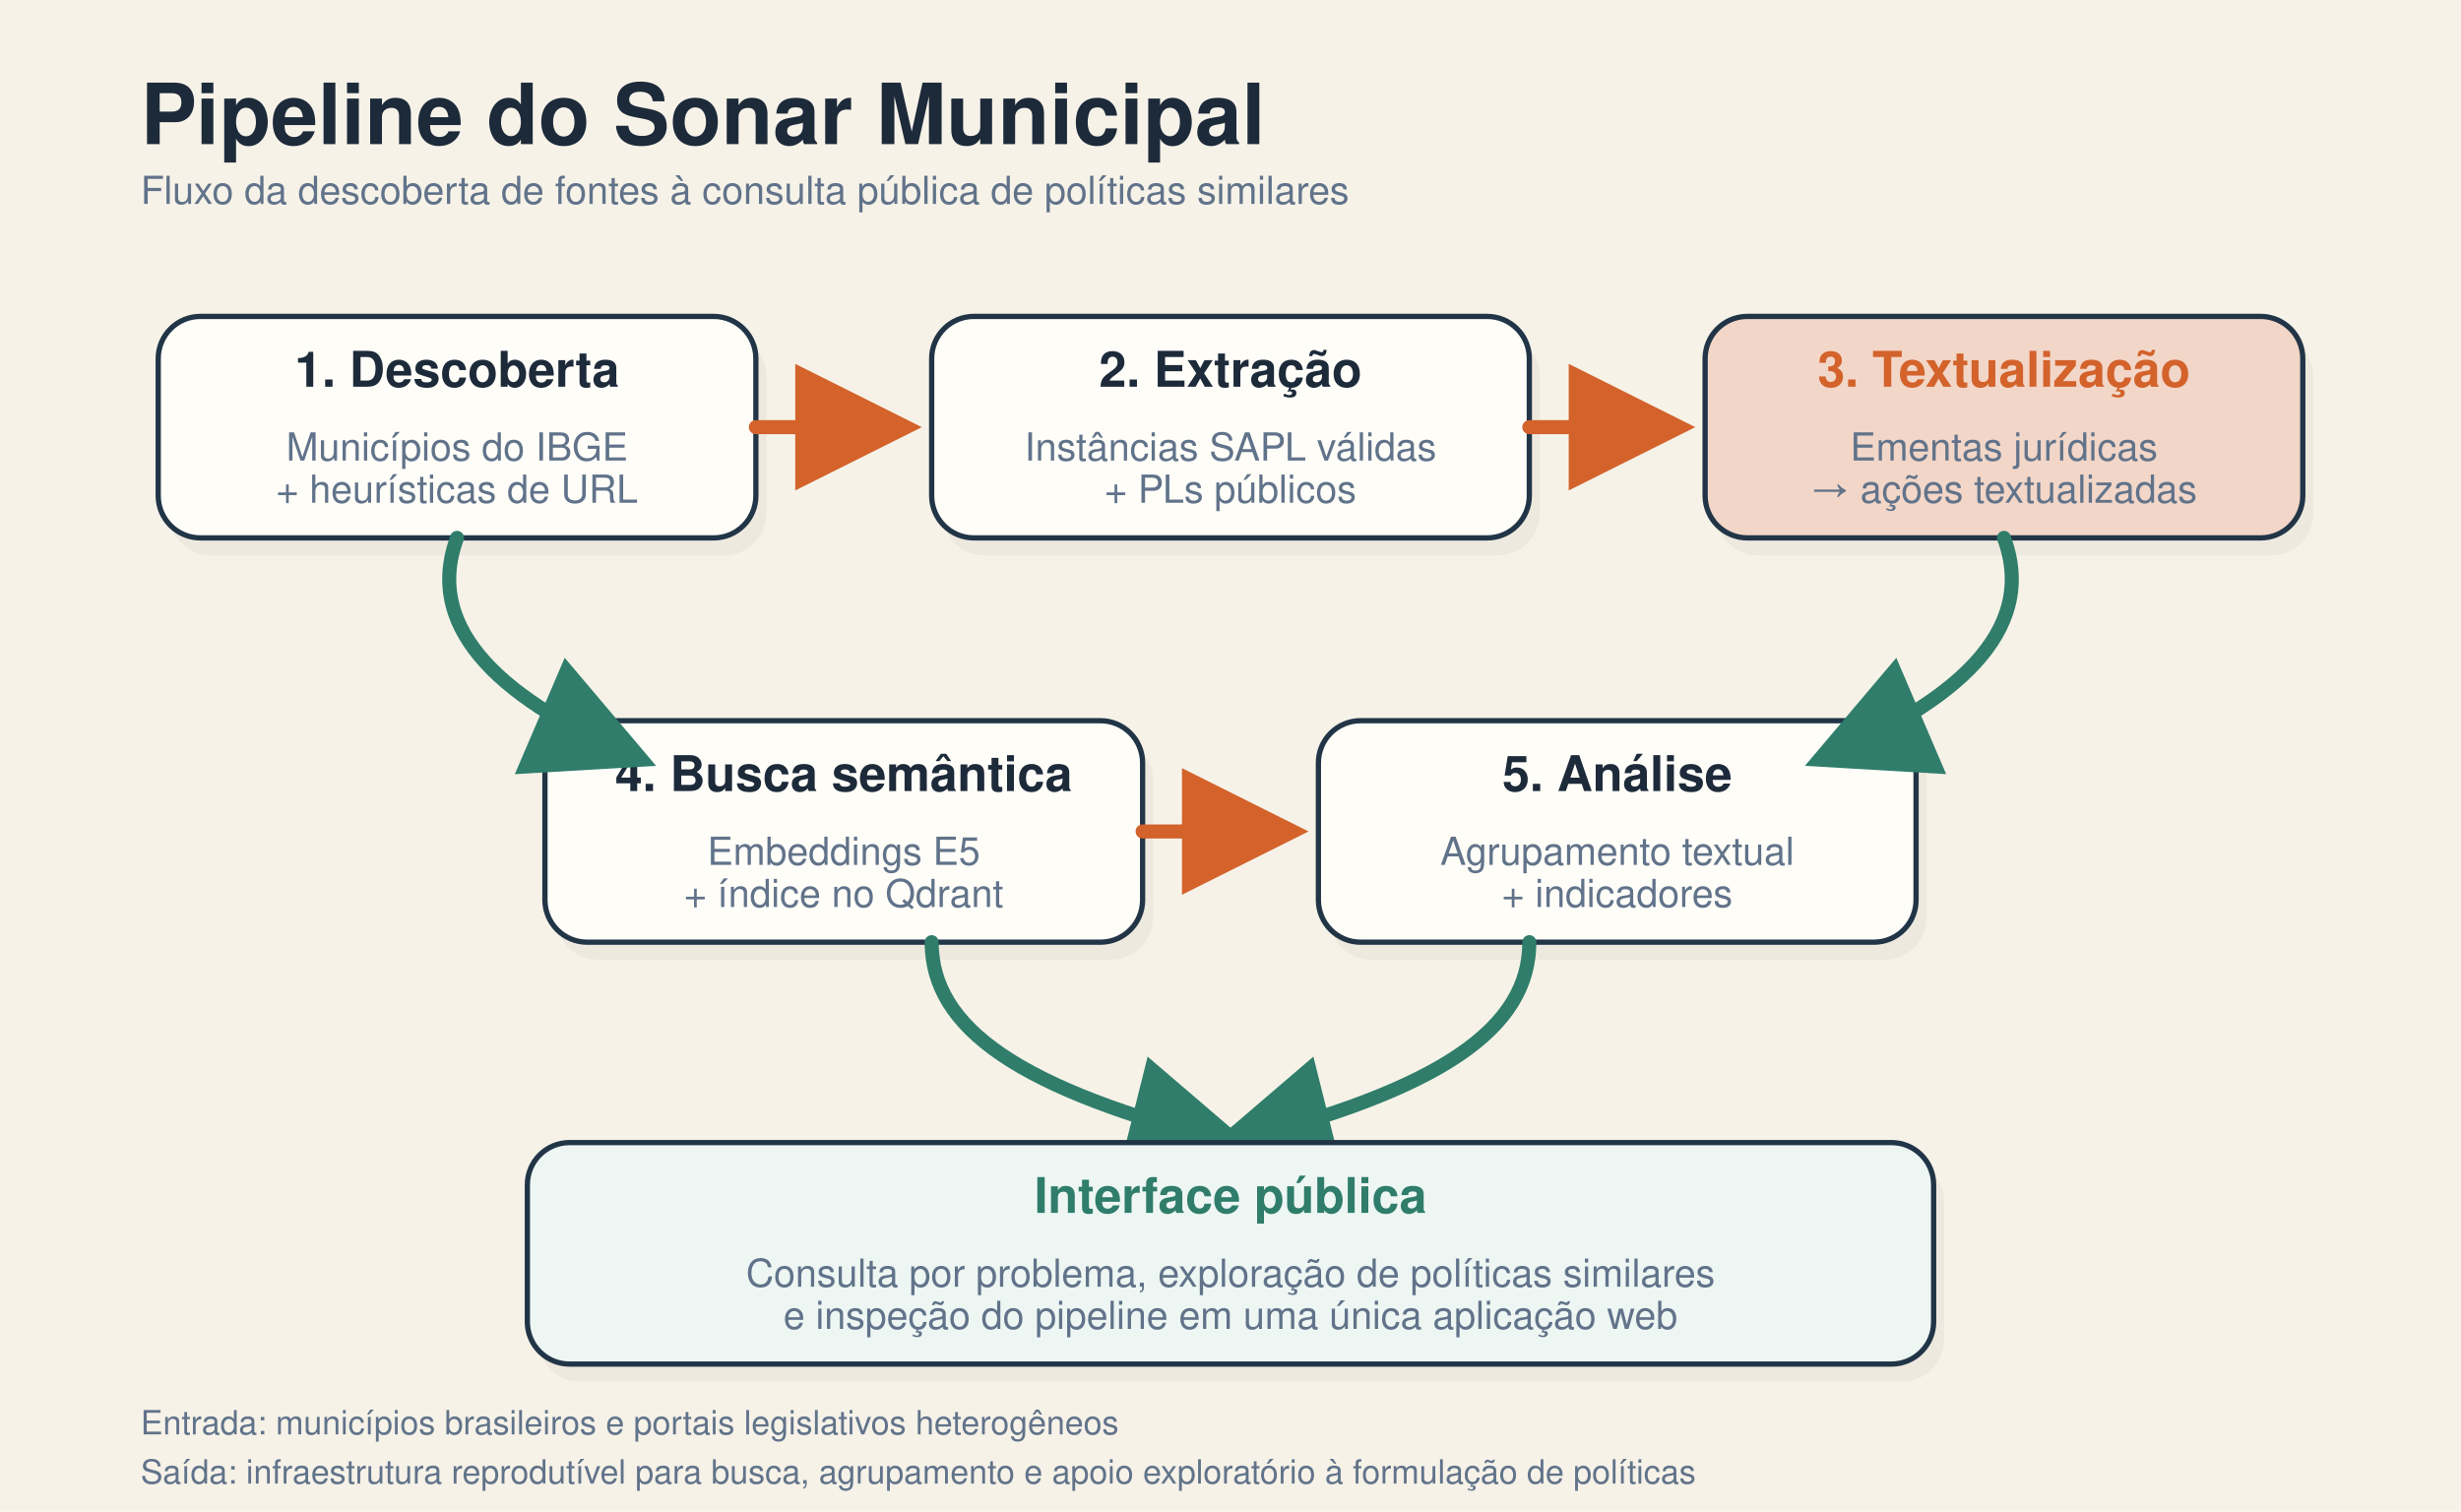
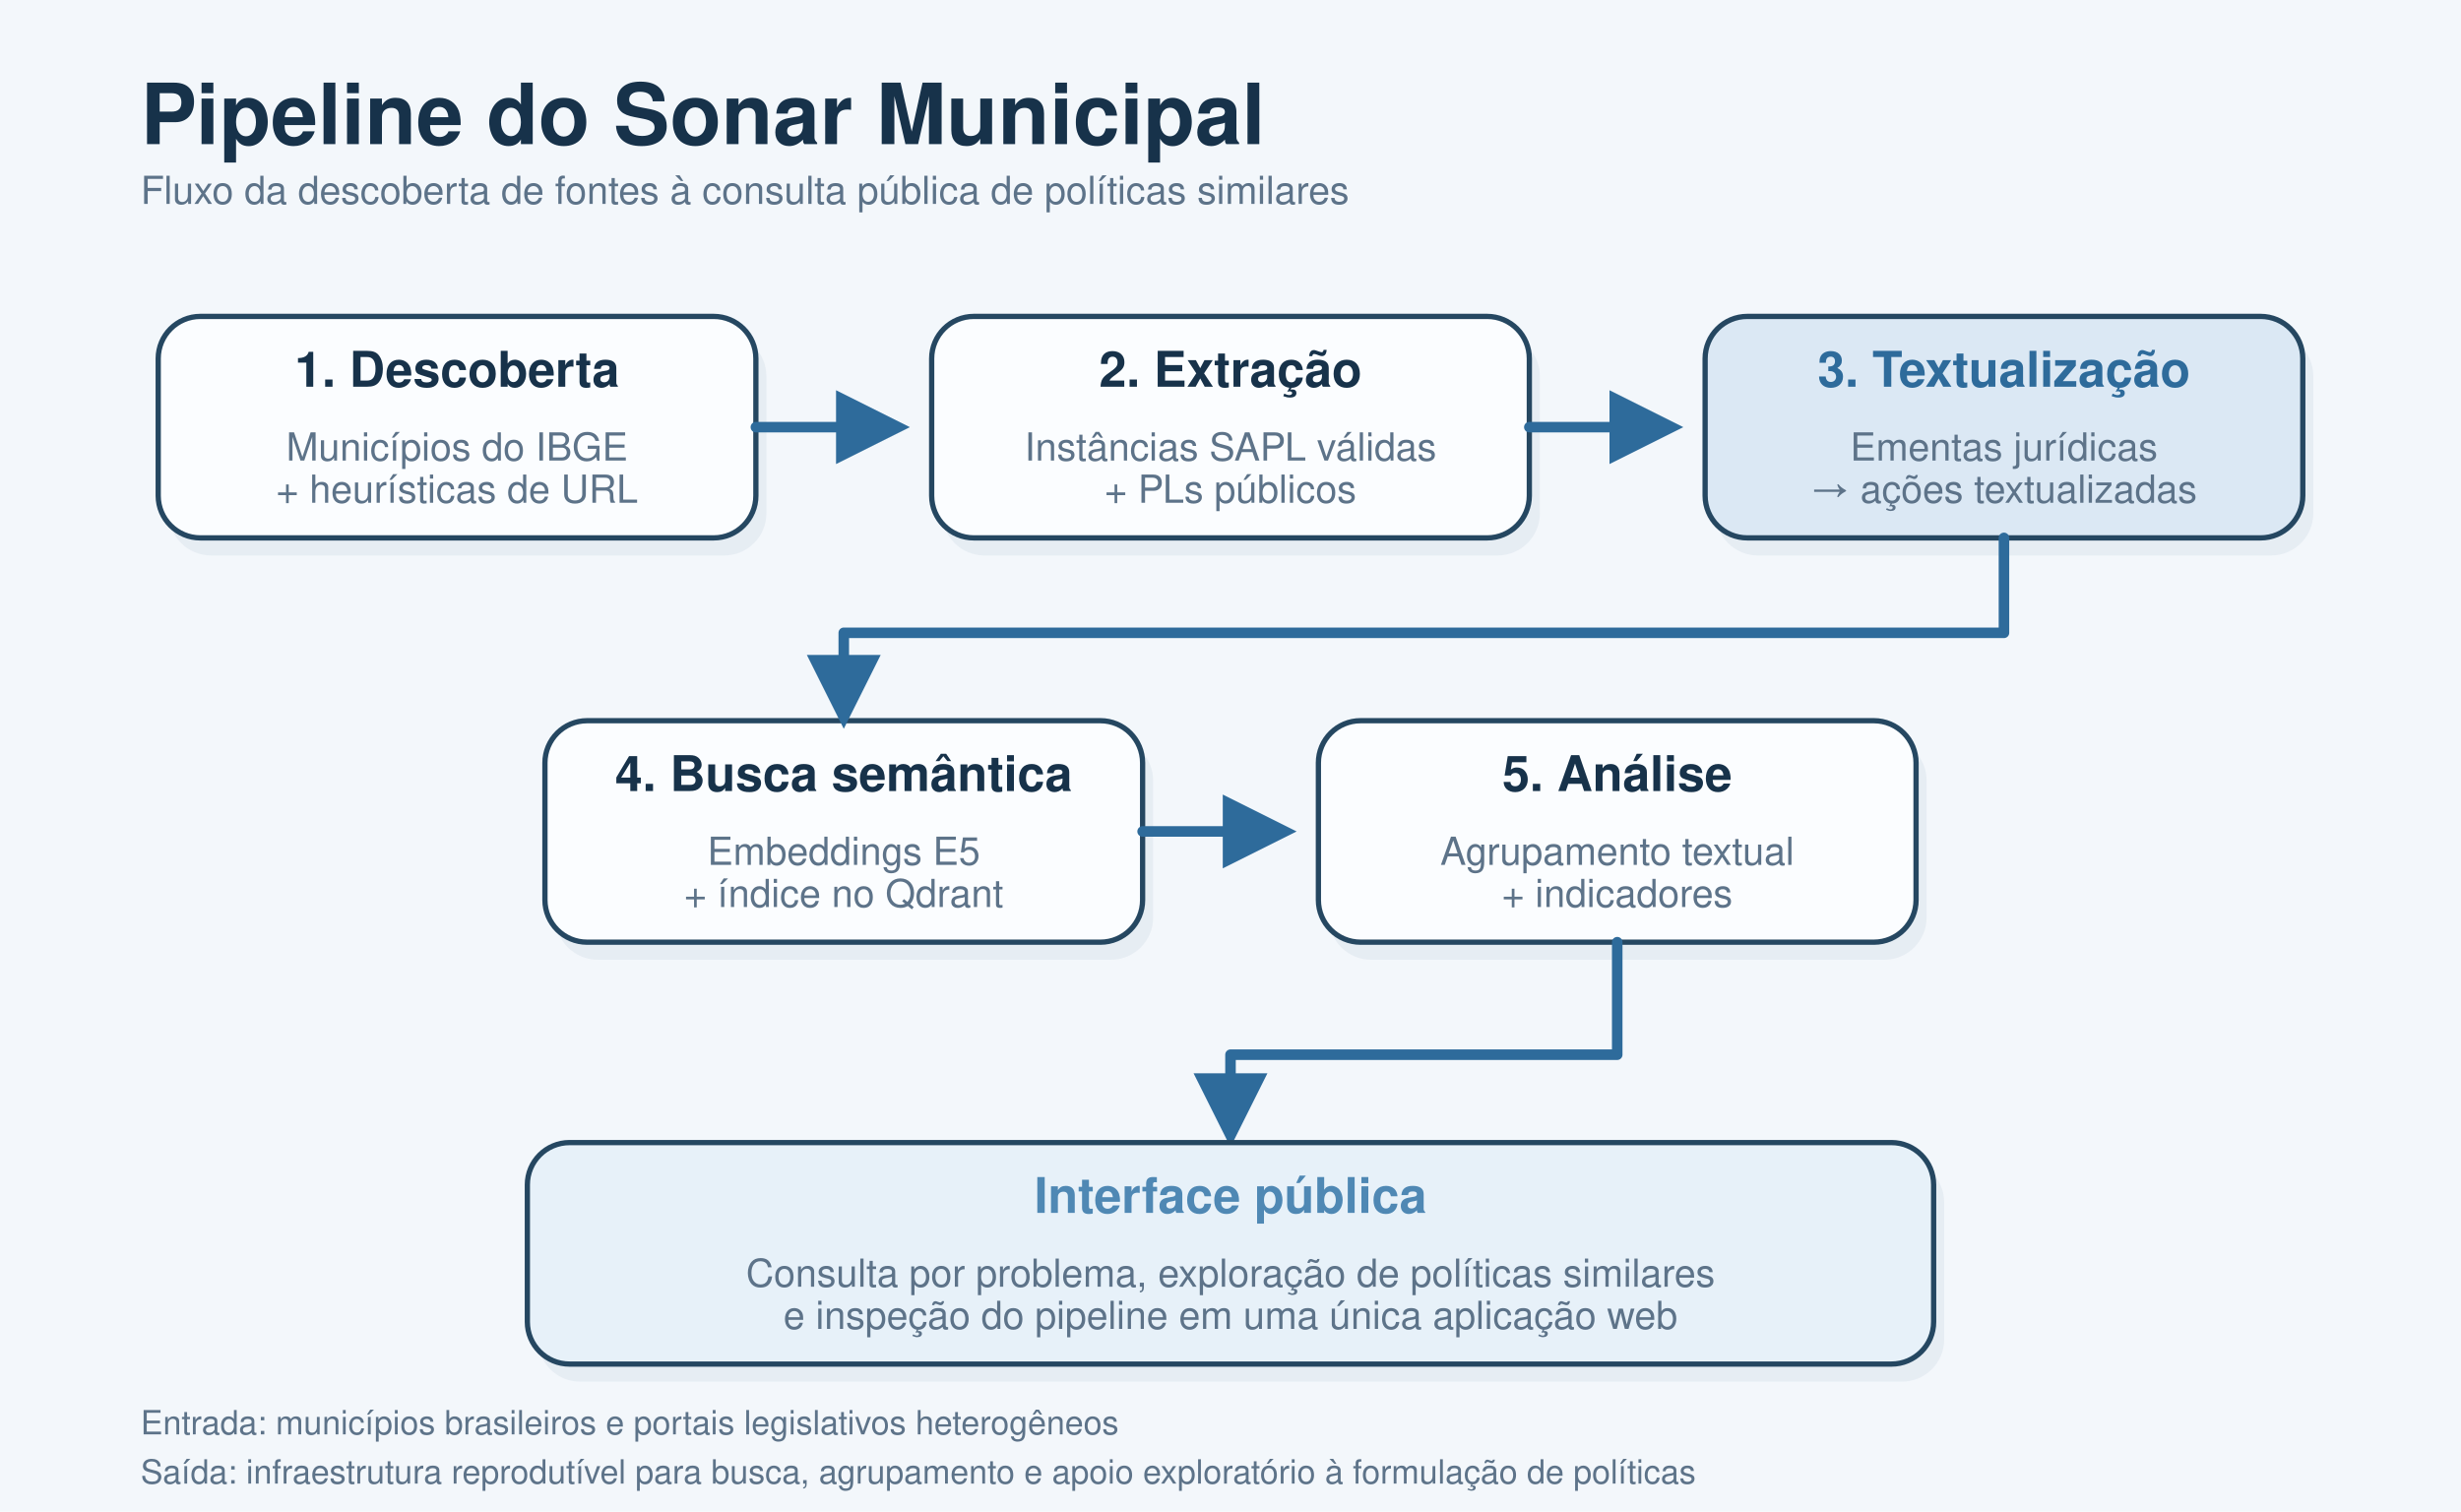
<svg xmlns="http://www.w3.org/2000/svg" width="1400" height="860" viewBox="0 0 1400 860">
-   <rect width="1400" height="860" fill="#f6f2e8" />
+   <rect width="1400" height="860" fill="#f3f7fb" />
  <defs>
-     <marker id="arrow" viewBox="0 0 10 10" refX="8" refY="5" markerWidth="9" markerHeight="9" orient="auto-start-reverse">
-       <path d="M 0 0 L 10 5 L 0 10 z" fill="#d3622b" />
-     </marker>
-     <marker id="arrow-green" viewBox="0 0 10 10" refX="8" refY="5" markerWidth="9" markerHeight="9" orient="auto-start-reverse">
-       <path d="M 0 0 L 10 5 L 0 10 z" fill="#2f7d6a" />
+     <marker id="arrow" viewBox="0 0 10 10" refX="7" refY="5" markerWidth="7" markerHeight="7" orient="auto">
+       <path d="M 0 0 L 10 5 L 0 10 z" fill="#2e6b9b" />
    </marker>
  </defs>
-   <text x="80" y="82" font-family="Helvetica, Arial, sans-serif" font-size="48" font-weight="700" fill="#1d2a3a">Pipeline do Sonar Municipal</text>
-   <text x="80" y="116" font-family="Helvetica, Arial, sans-serif" font-size="22" fill="#61738a">Fluxo da descoberta de fontes à consulta pública de políticas similares</text>
-   <rect x="96" y="190" width="340" height="126" rx="24" fill="#d9d1c2" opacity="0.25" />
-   <rect x="90" y="180" width="340" height="126" rx="24" fill="#fffdf8" stroke="#213547" stroke-width="3" />
-   <text x="260.0" y="220" text-anchor="middle" font-family="Helvetica, Arial, sans-serif" font-weight="700" font-size="28" fill="#1d2a3a">1. Descoberta</text>
-   <text x="260.0" y="262" text-anchor="middle" font-family="Helvetica, Arial, sans-serif" font-size="22" fill="#61738a">Municípios do IBGE</text>
-   <text x="260.0" y="286" text-anchor="middle" font-family="Helvetica, Arial, sans-serif" font-size="22" fill="#61738a">+ heurísticas de URL</text>
-   <rect x="536" y="190" width="340" height="126" rx="24" fill="#d9d1c2" opacity="0.25" />
-   <rect x="530" y="180" width="340" height="126" rx="24" fill="#fffdf8" stroke="#213547" stroke-width="3" />
-   <text x="700.0" y="220" text-anchor="middle" font-family="Helvetica, Arial, sans-serif" font-weight="700" font-size="28" fill="#1d2a3a">2. Extração</text>
-   <text x="700.0" y="262" text-anchor="middle" font-family="Helvetica, Arial, sans-serif" font-size="22" fill="#61738a">Instâncias SAPL válidas</text>
-   <text x="700.0" y="286" text-anchor="middle" font-family="Helvetica, Arial, sans-serif" font-size="22" fill="#61738a">+ PLs públicos</text>
-   <rect x="976" y="190" width="340" height="126" rx="24" fill="#d9d1c2" opacity="0.25" />
-   <rect x="970" y="180" width="340" height="126" rx="24" fill="#f2d6c8" stroke="#213547" stroke-width="3" />
-   <text x="1140.0" y="220" text-anchor="middle" font-family="Helvetica, Arial, sans-serif" font-weight="700" font-size="28" fill="#d3622b">3. Textualização</text>
-   <text x="1140.0" y="262" text-anchor="middle" font-family="Helvetica, Arial, sans-serif" font-size="22" fill="#61738a">Ementas jurídicas</text>
-   <text x="1140.0" y="286" text-anchor="middle" font-family="Helvetica, Arial, sans-serif" font-size="22" fill="#61738a">→ ações textualizadas</text>
-   <rect x="316" y="420" width="340" height="126" rx="24" fill="#d9d1c2" opacity="0.25" />
-   <rect x="310" y="410" width="340" height="126" rx="24" fill="#fffdf8" stroke="#213547" stroke-width="3" />
-   <text x="480.0" y="450" text-anchor="middle" font-family="Helvetica, Arial, sans-serif" font-weight="700" font-size="28" fill="#1d2a3a">4. Busca semântica</text>
-   <text x="480.0" y="492" text-anchor="middle" font-family="Helvetica, Arial, sans-serif" font-size="22" fill="#61738a">Embeddings E5</text>
-   <text x="480.0" y="516" text-anchor="middle" font-family="Helvetica, Arial, sans-serif" font-size="22" fill="#61738a">+ índice no Qdrant</text>
-   <rect x="756" y="420" width="340" height="126" rx="24" fill="#d9d1c2" opacity="0.25" />
-   <rect x="750" y="410" width="340" height="126" rx="24" fill="#fffdf8" stroke="#213547" stroke-width="3" />
-   <text x="920.0" y="450" text-anchor="middle" font-family="Helvetica, Arial, sans-serif" font-weight="700" font-size="28" fill="#1d2a3a">5. Análise</text>
-   <text x="920.0" y="492" text-anchor="middle" font-family="Helvetica, Arial, sans-serif" font-size="22" fill="#61738a">Agrupamento textual</text>
-   <text x="920.0" y="516" text-anchor="middle" font-family="Helvetica, Arial, sans-serif" font-size="22" fill="#61738a">+ indicadores</text>
-   <line x1="430" y1="243" x2="510" y2="243" stroke="#d3622b" stroke-width="8" stroke-linecap="round" marker-end="url(#arrow)" />
-   <line x1="870" y1="243" x2="950" y2="243" stroke="#d3622b" stroke-width="8" stroke-linecap="round" marker-end="url(#arrow)" />
-   <path d="M 1140 306 C 1160 360, 1110 400, 1040 430" fill="none" stroke="#2f7d6a" stroke-width="8" stroke-linecap="round" marker-end="url(#arrow-green)" />
-   <path d="M 260 306 C 240 360, 290 400, 360 430" fill="none" stroke="#2f7d6a" stroke-width="8" stroke-linecap="round" marker-end="url(#arrow-green)" />
-   <line x1="650" y1="473" x2="730" y2="473" stroke="#d3622b" stroke-width="8" stroke-linecap="round" marker-end="url(#arrow)" />
-   <path d="M 530 536 C 530 585, 580 620, 700 650" fill="none" stroke="#2f7d6a" stroke-width="8" stroke-linecap="round" marker-end="url(#arrow-green)" />
-   <path d="M 870 536 C 870 585, 820 620, 700 650" fill="none" stroke="#2f7d6a" stroke-width="8" stroke-linecap="round" marker-end="url(#arrow-green)" />
-   <rect x="306" y="660" width="800" height="126" rx="24" fill="#d9d1c2" opacity="0.25" />
-   <rect x="300" y="650" width="800" height="126" rx="24" fill="#eef6f3" stroke="#213547" stroke-width="3" />
-   <text x="700.0" y="690" text-anchor="middle" font-family="Helvetica, Arial, sans-serif" font-weight="700" font-size="28" fill="#2f7d6a">Interface pública</text>
-   <text x="700.0" y="732" text-anchor="middle" font-family="Helvetica, Arial, sans-serif" font-size="22" fill="#61738a">Consulta por problema, exploração de políticas similares</text>
-   <text x="700.0" y="756" text-anchor="middle" font-family="Helvetica, Arial, sans-serif" font-size="22" fill="#61738a">e inspeção do pipeline em uma única aplicação web</text>
-   <text x="80" y="816" font-family="Helvetica, Arial, sans-serif" font-size="19" fill="#61738a">Entrada: municípios brasileiros e portais legislativos heterogêneos</text>
-   <text x="80" y="844" font-family="Helvetica, Arial, sans-serif" font-size="19" fill="#61738a">Saída: infraestrutura reprodutível para busca, agrupamento e apoio exploratório à formulação de políticas</text>
+   <text x="80" y="82" font-family="Helvetica, Arial, sans-serif" font-size="48" font-weight="700" fill="#17324a">Pipeline do Sonar Municipal</text>
+   <text x="80" y="116" font-family="Helvetica, Arial, sans-serif" font-size="22" fill="#5d7389">Fluxo da descoberta de fontes à consulta pública de políticas similares</text>
+   <rect x="96" y="190" width="340" height="126" rx="24" fill="#cfdae5" opacity="0.35" />
+   <rect x="90" y="180" width="340" height="126" rx="24" fill="#fbfdff" stroke="#254761" stroke-width="3" />
+   <text x="260.0" y="220" text-anchor="middle" font-family="Helvetica, Arial, sans-serif" font-weight="700" font-size="28" fill="#17324a">1. Descoberta</text>
+   <text x="260.0" y="262" text-anchor="middle" font-family="Helvetica, Arial, sans-serif" font-size="22" fill="#5d7389">Municípios do IBGE</text>
+   <text x="260.0" y="286" text-anchor="middle" font-family="Helvetica, Arial, sans-serif" font-size="22" fill="#5d7389">+ heurísticas de URL</text>
+   <rect x="536" y="190" width="340" height="126" rx="24" fill="#cfdae5" opacity="0.35" />
+   <rect x="530" y="180" width="340" height="126" rx="24" fill="#fbfdff" stroke="#254761" stroke-width="3" />
+   <text x="700.0" y="220" text-anchor="middle" font-family="Helvetica, Arial, sans-serif" font-weight="700" font-size="28" fill="#17324a">2. Extração</text>
+   <text x="700.0" y="262" text-anchor="middle" font-family="Helvetica, Arial, sans-serif" font-size="22" fill="#5d7389">Instâncias SAPL válidas</text>
+   <text x="700.0" y="286" text-anchor="middle" font-family="Helvetica, Arial, sans-serif" font-size="22" fill="#5d7389">+ PLs públicos</text>
+   <rect x="976" y="190" width="340" height="126" rx="24" fill="#cfdae5" opacity="0.35" />
+   <rect x="970" y="180" width="340" height="126" rx="24" fill="#dbe8f4" stroke="#254761" stroke-width="3" />
+   <text x="1140.0" y="220" text-anchor="middle" font-family="Helvetica, Arial, sans-serif" font-weight="700" font-size="28" fill="#2e6b9b">3. Textualização</text>
+   <text x="1140.0" y="262" text-anchor="middle" font-family="Helvetica, Arial, sans-serif" font-size="22" fill="#5d7389">Ementas jurídicas</text>
+   <text x="1140.0" y="286" text-anchor="middle" font-family="Helvetica, Arial, sans-serif" font-size="22" fill="#5d7389">→ ações textualizadas</text>
+   <rect x="316" y="420" width="340" height="126" rx="24" fill="#cfdae5" opacity="0.35" />
+   <rect x="310" y="410" width="340" height="126" rx="24" fill="#fbfdff" stroke="#254761" stroke-width="3" />
+   <text x="480.0" y="450" text-anchor="middle" font-family="Helvetica, Arial, sans-serif" font-weight="700" font-size="28" fill="#17324a">4. Busca semântica</text>
+   <text x="480.0" y="492" text-anchor="middle" font-family="Helvetica, Arial, sans-serif" font-size="22" fill="#5d7389">Embeddings E5</text>
+   <text x="480.0" y="516" text-anchor="middle" font-family="Helvetica, Arial, sans-serif" font-size="22" fill="#5d7389">+ índice no Qdrant</text>
+   <rect x="756" y="420" width="340" height="126" rx="24" fill="#cfdae5" opacity="0.35" />
+   <rect x="750" y="410" width="340" height="126" rx="24" fill="#fbfdff" stroke="#254761" stroke-width="3" />
+   <text x="920.0" y="450" text-anchor="middle" font-family="Helvetica, Arial, sans-serif" font-weight="700" font-size="28" fill="#17324a">5. Análise</text>
+   <text x="920.0" y="492" text-anchor="middle" font-family="Helvetica, Arial, sans-serif" font-size="22" fill="#5d7389">Agrupamento textual</text>
+   <text x="920.0" y="516" text-anchor="middle" font-family="Helvetica, Arial, sans-serif" font-size="22" fill="#5d7389">+ indicadores</text>
+   <line x1="430" y1="243" x2="505" y2="243" stroke="#2e6b9b" stroke-width="6" stroke-linecap="round" marker-end="url(#arrow)" />
+   <line x1="870" y1="243" x2="945" y2="243" stroke="#2e6b9b" stroke-width="6" stroke-linecap="round" marker-end="url(#arrow)" />
+   <path d="M 1140 306 L 1140 360 L 480 360 L 480 402" fill="none" stroke="#2e6b9b" stroke-width="6" stroke-linecap="round" stroke-linejoin="round" marker-end="url(#arrow)" />
+   <line x1="650" y1="473" x2="725" y2="473" stroke="#2e6b9b" stroke-width="6" stroke-linecap="round" marker-end="url(#arrow)" />
+   <path d="M 920 536 L 920 600 L 700 600 L 700 640" fill="none" stroke="#2e6b9b" stroke-width="6" stroke-linecap="round" stroke-linejoin="round" marker-end="url(#arrow)" />
+   <rect x="306" y="660" width="800" height="126" rx="24" fill="#cfdae5" opacity="0.35" />
+   <rect x="300" y="650" width="800" height="126" rx="24" fill="#e7f1f9" stroke="#254761" stroke-width="3" />
+   <text x="700.0" y="690" text-anchor="middle" font-family="Helvetica, Arial, sans-serif" font-weight="700" font-size="28" fill="#4f88b4">Interface pública</text>
+   <text x="700.0" y="732" text-anchor="middle" font-family="Helvetica, Arial, sans-serif" font-size="22" fill="#5d7389">Consulta por problema, exploração de políticas similares</text>
+   <text x="700.0" y="756" text-anchor="middle" font-family="Helvetica, Arial, sans-serif" font-size="22" fill="#5d7389">e inspeção do pipeline em uma única aplicação web</text>
+   <text x="80" y="816" font-family="Helvetica, Arial, sans-serif" font-size="19" fill="#5d7389">Entrada: municípios brasileiros e portais legislativos heterogêneos</text>
+   <text x="80" y="844" font-family="Helvetica, Arial, sans-serif" font-size="19" fill="#5d7389">Saída: infraestrutura reprodutível para busca, agrupamento e apoio exploratório à formulação de políticas</text>
</svg>
